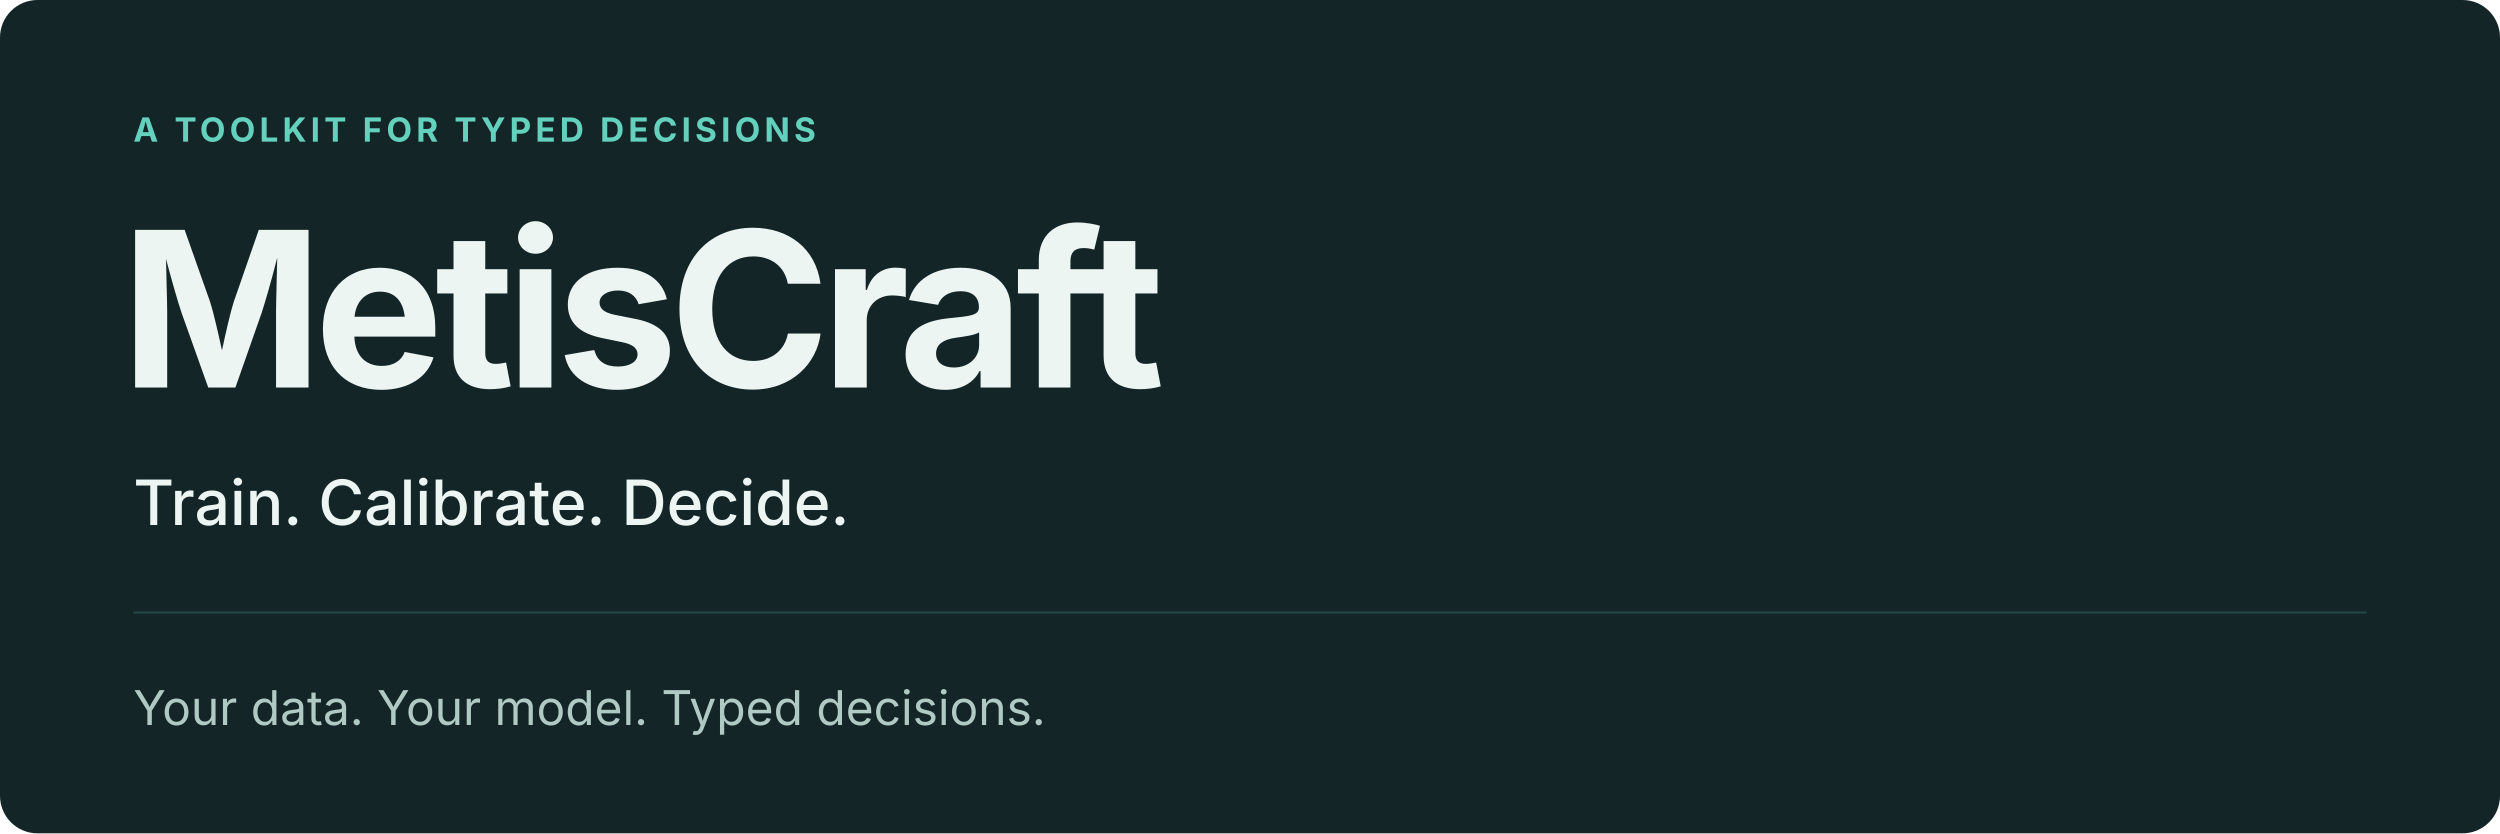
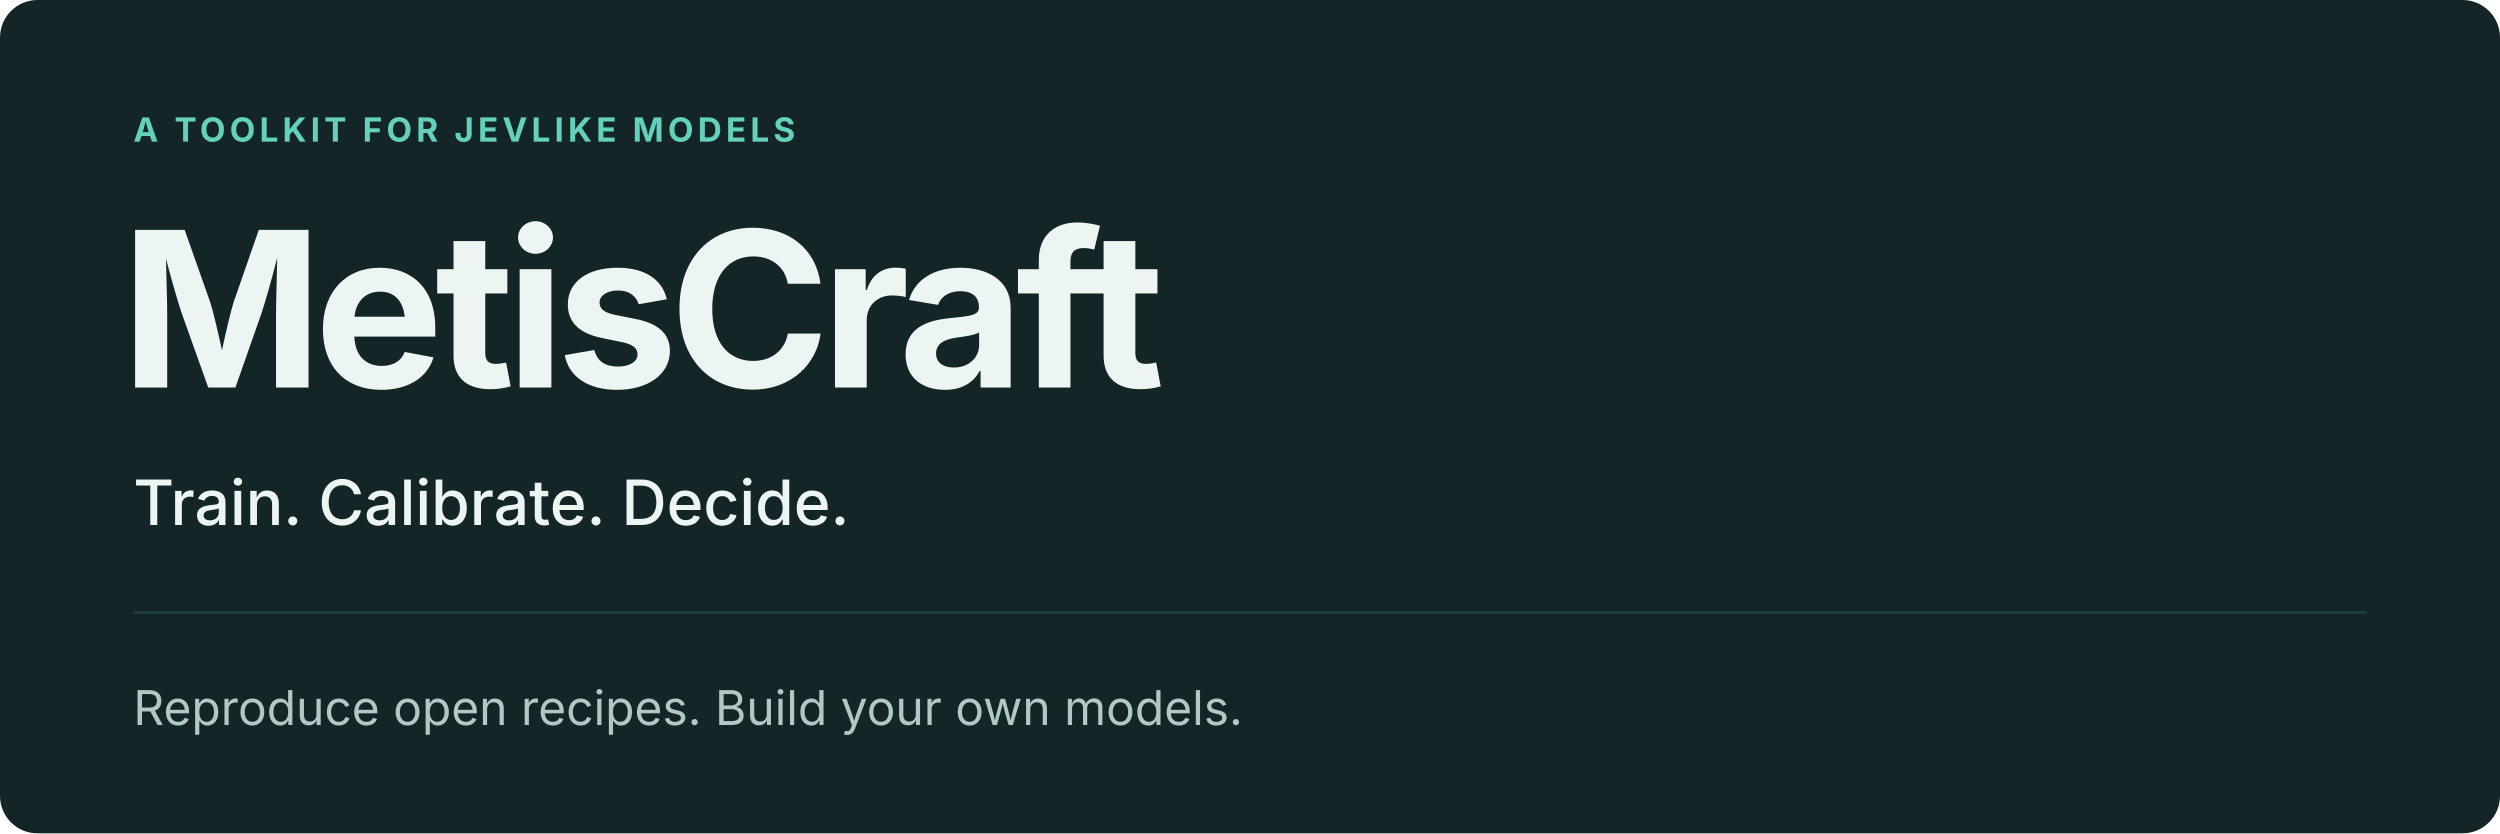
<svg xmlns="http://www.w3.org/2000/svg" width="1200" height="400" viewBox="0 0 1200 400" role="img" aria-labelledby="title">
  <style>text {font-family: "Inter", "DejaVu Sans", Arial, sans-serif}</style>
  <rect width="1200" height="400" rx="18" fill="#132527" />
-   <text x="64" y="68" font-size="16" fill="#63d1bc" font-weight="650" letter-spacing="2">A TOOLKIT FOR TYPED DECISIONS</text>
+   <text x="64" y="68" font-size="16" fill="#63d1bc" font-weight="650" letter-spacing="2">A TOOLKIT FOR JEVLIKE MODELS</text>
  <text x="58" y="186" font-size="104" fill="#edf5f3" font-weight="700" letter-spacing="-4">MetisCraft</text>
  <text x="64" y="252" font-size="30" fill="#edf5f3" font-weight="500">Train. Calibrate. Decide.</text>
  <path d="M64 294 H1136" stroke="#63d1bc" stroke-opacity=".2" />
-   <text x="64" y="348" font-size="23" fill="#b0c9c4" font-weight="400">Your data. Your model. Typed decisions.</text>
+   <text x="64" y="348" font-size="23" fill="#b0c9c4" font-weight="400">Reproduce open recipes. Build your own models.</text>
</svg>
